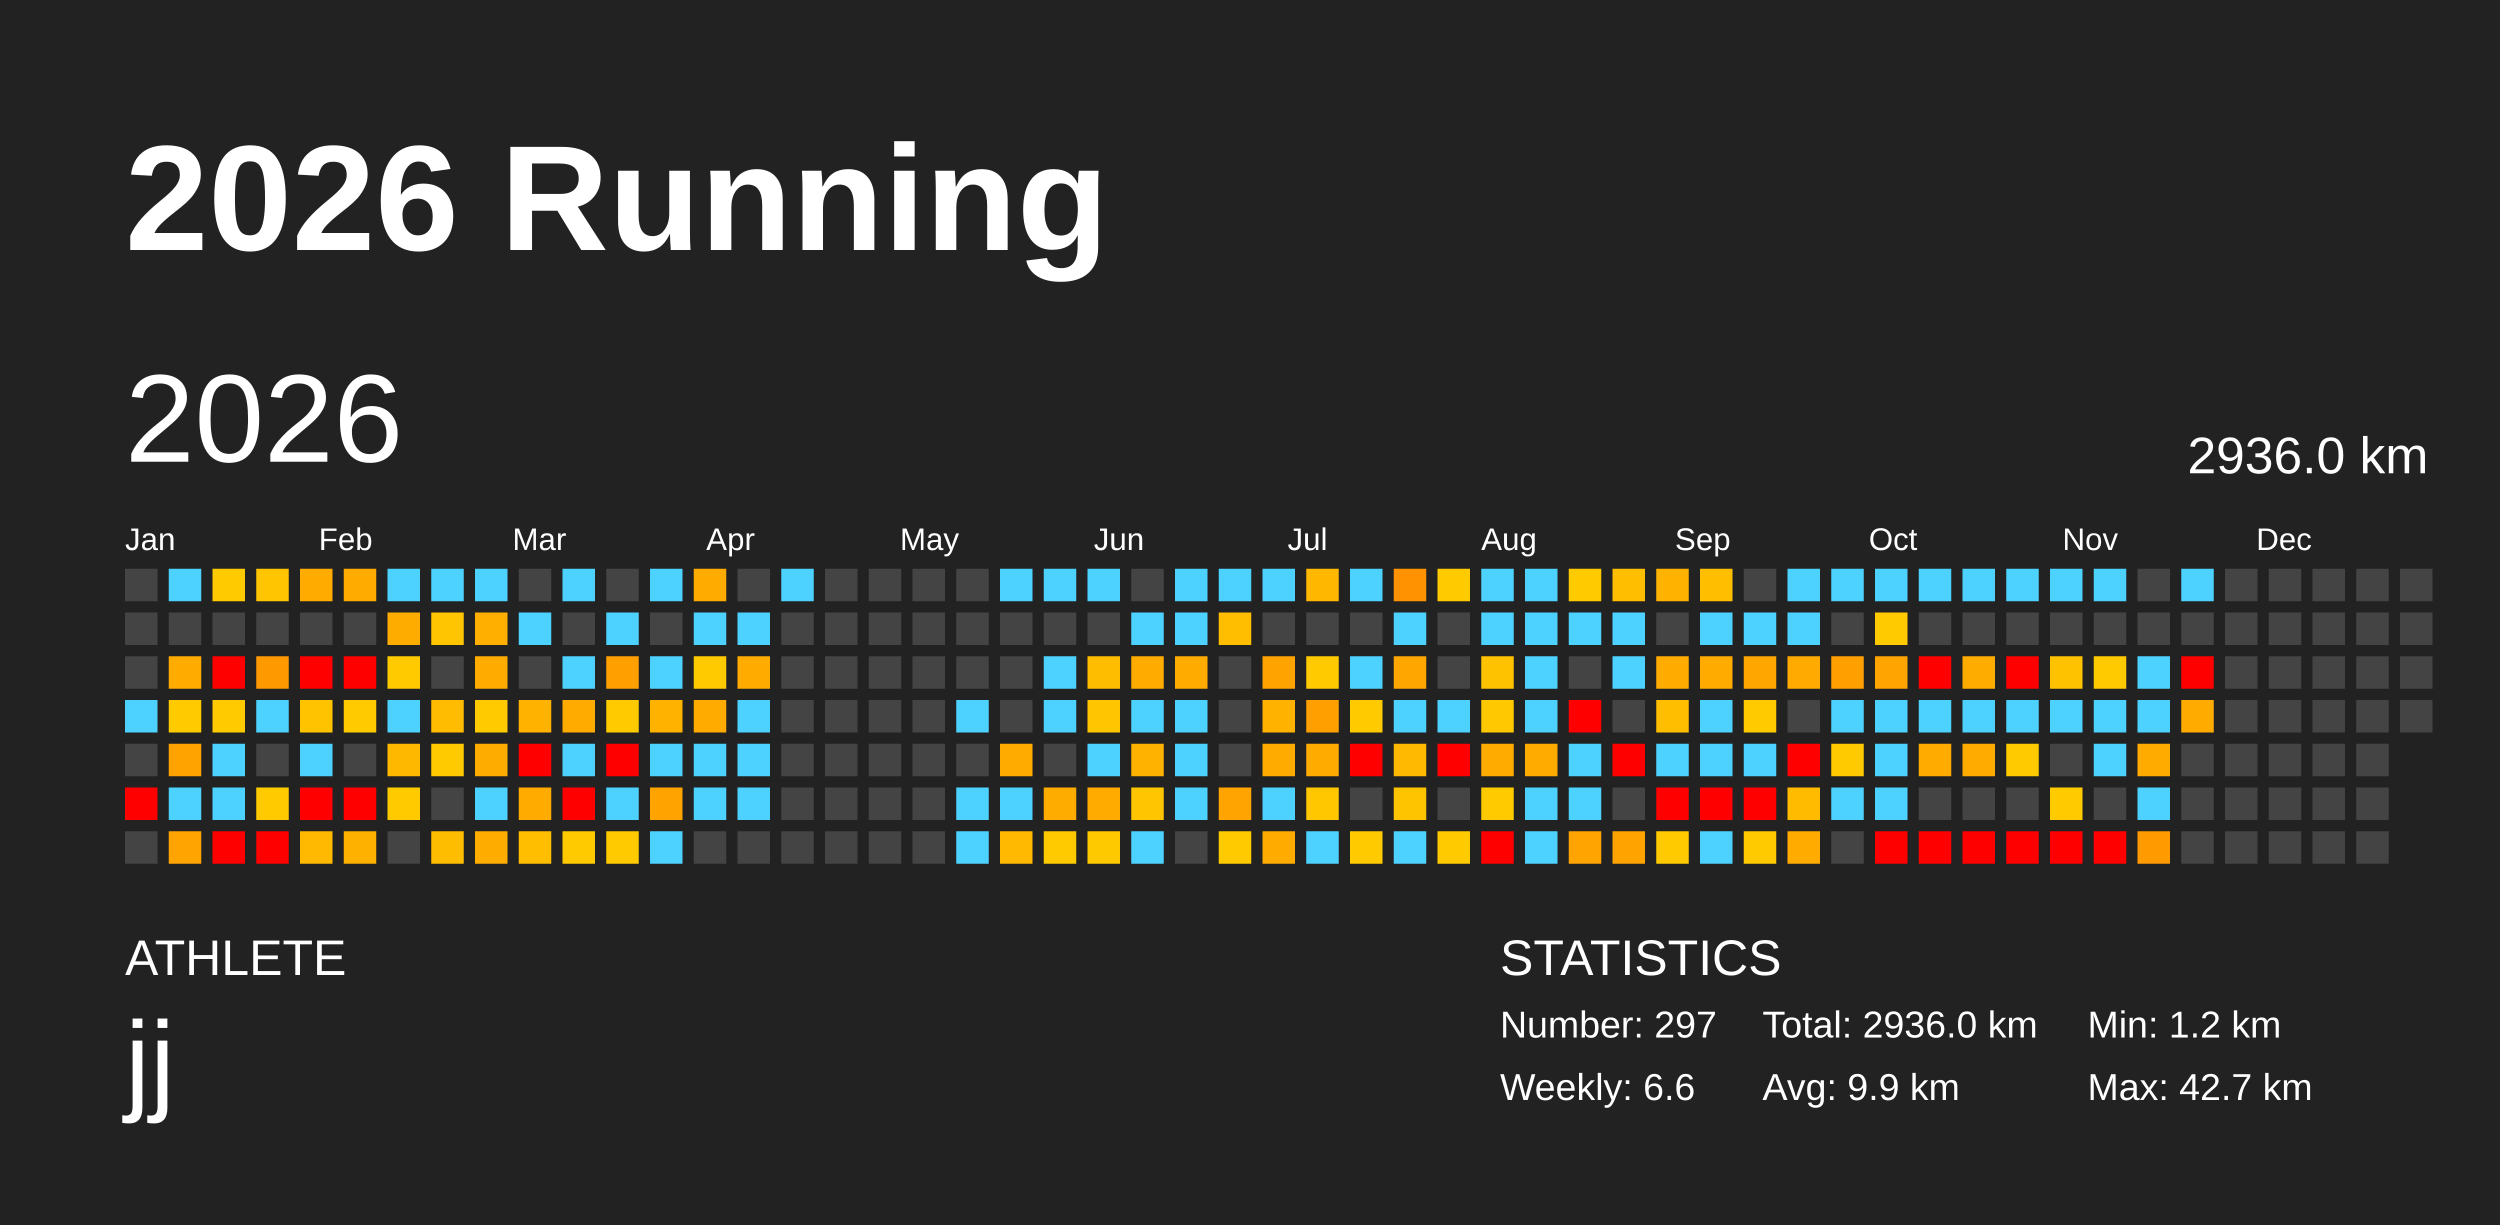
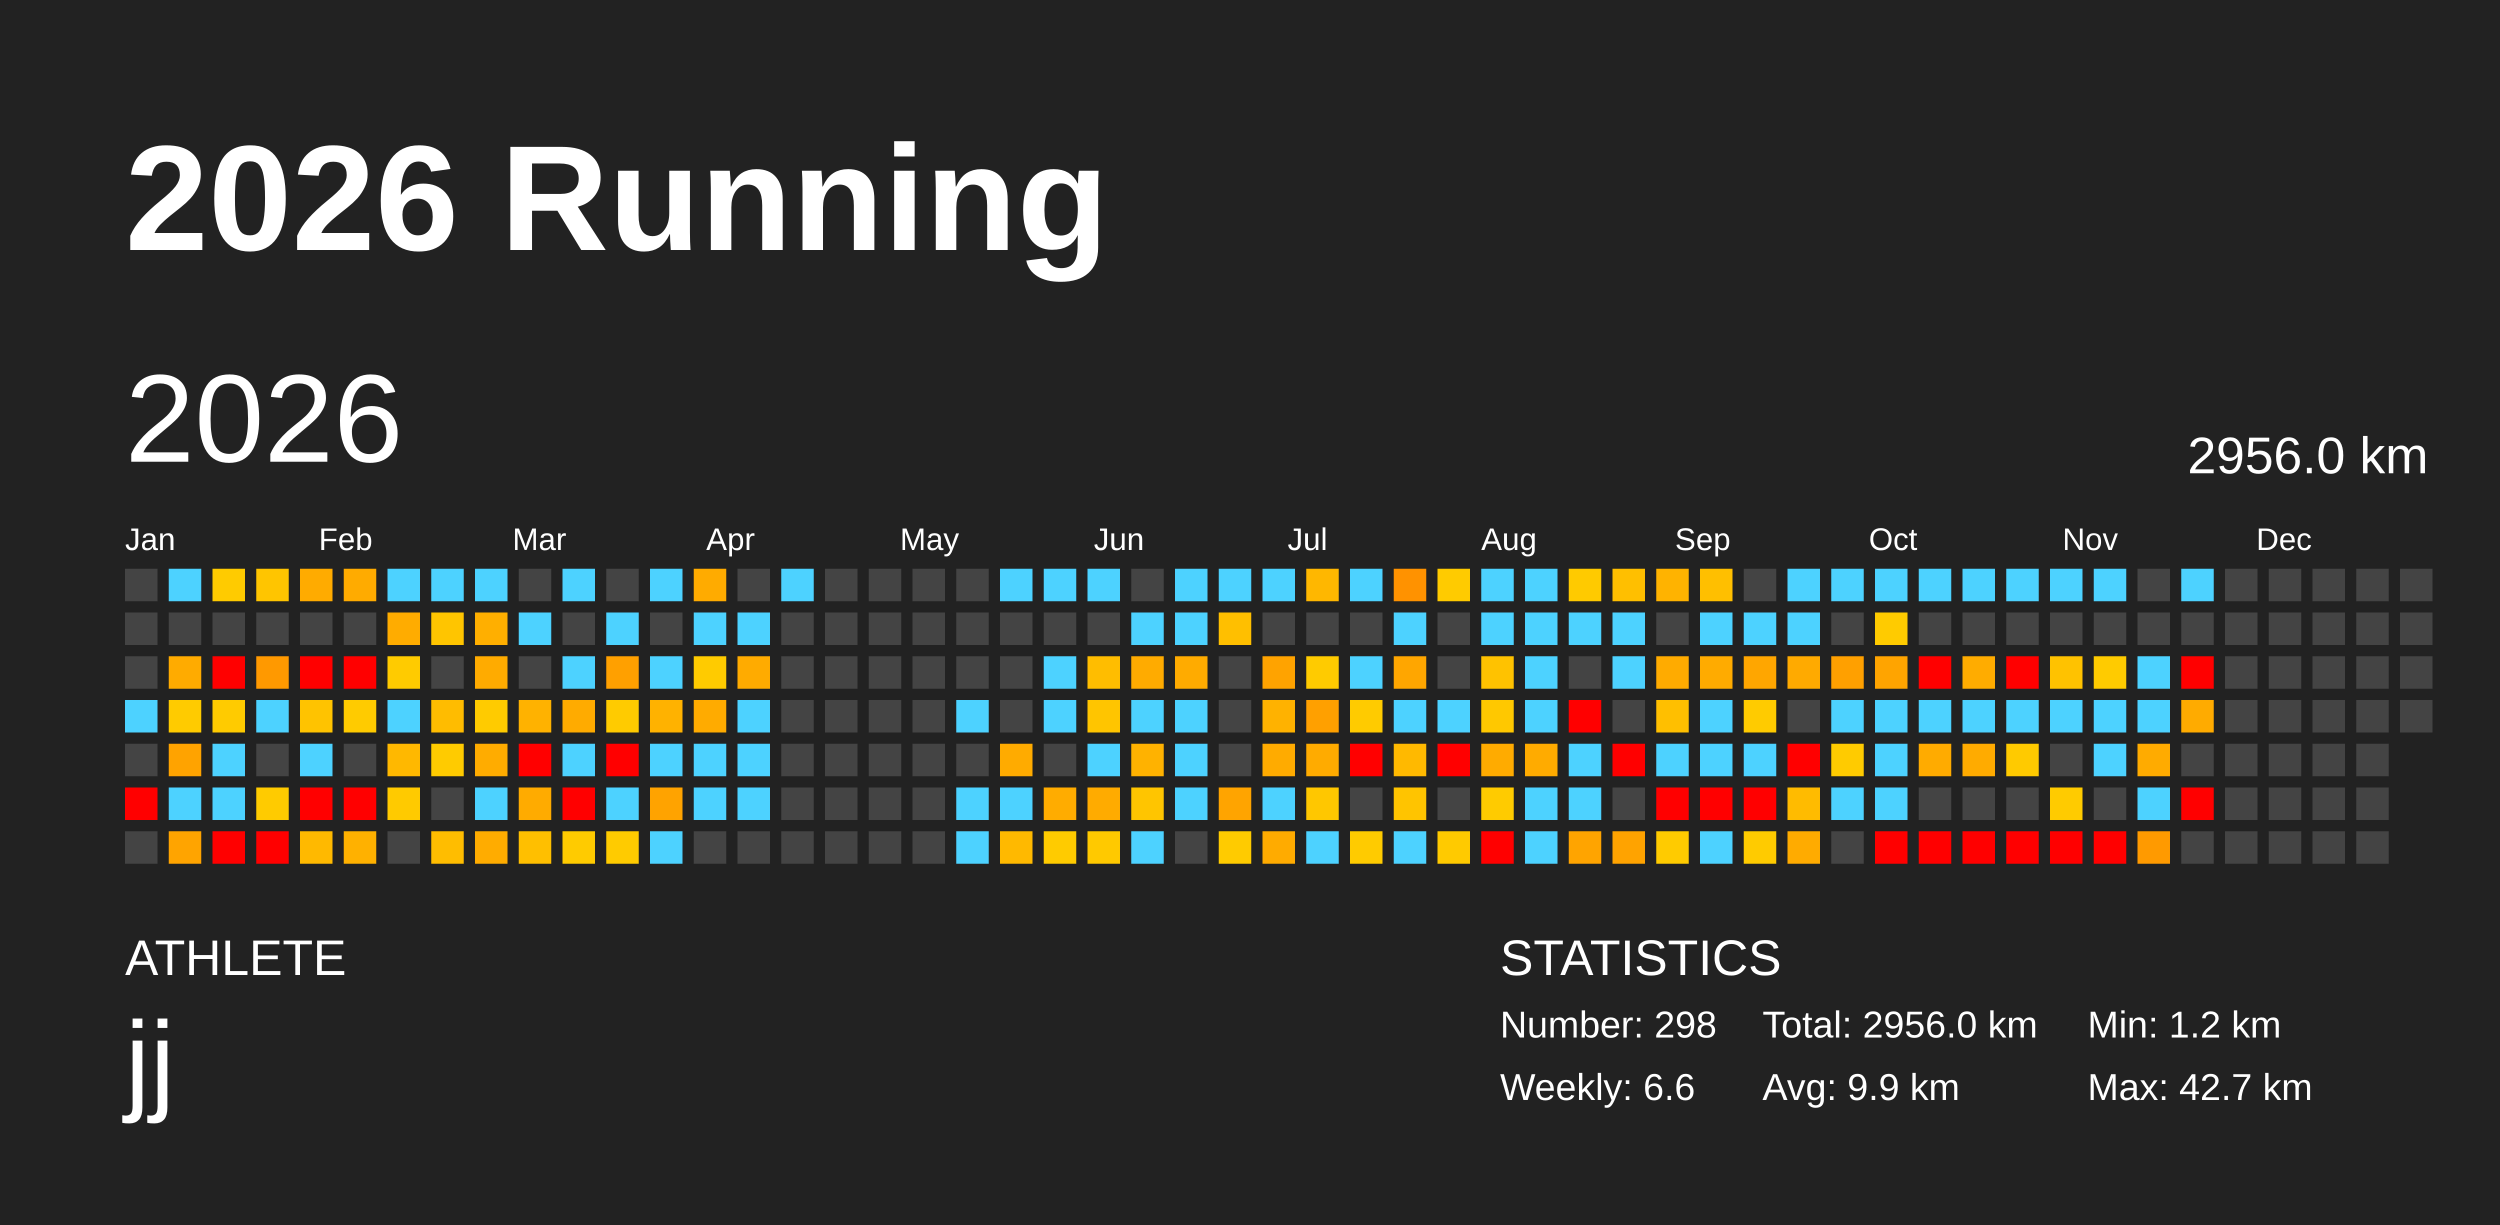
<svg xmlns="http://www.w3.org/2000/svg" baseProfile="full" height="98mm" version="1.1" viewBox="0,0,200,98" width="200mm">
  <defs />
  <rect fill="#222222" height="98" width="200" x="0" y="0" />
  <text fill="#FFFFFF" style="font-size:12px; font-family:Arial; font-weight:bold;" x="10" y="20">2026 Running</text>
  <text fill="#FFFFFF" style="font-size:4px; font-family:Arial" x="10" y="78">ATHLETE</text>
  <text fill="#FFFFFF" style="font-size:9px; font-family:Arial" x="10" y="88">jj</text>
  <text fill="#FFFFFF" style="font-size:4px; font-family:Arial" x="120" y="78">STATISTICS</text>
-   <text fill="#FFFFFF" style="font-size:3px; font-family:Arial" x="120" y="83">Number: 297</text>
+   <text fill="#FFFFFF" style="font-size:3px; font-family:Arial" x="120" y="83">Number: 298</text>
  <text fill="#FFFFFF" style="font-size:3px; font-family:Arial" x="120" y="88">Weekly: 6.6</text>
-   <text fill="#FFFFFF" style="font-size:3px; font-family:Arial" x="141" y="83">Total: 2936.0 km</text>
+   <text fill="#FFFFFF" style="font-size:3px; font-family:Arial" x="141" y="83">Total: 2956.0 km</text>
  <text fill="#FFFFFF" style="font-size:3px; font-family:Arial" x="141" y="88">Avg: 9.9 km</text>
  <text fill="#FFFFFF" style="font-size:3px; font-family:Arial" x="167" y="83">Min: 1.2 km</text>
  <text fill="#FFFFFF" style="font-size:3px; font-family:Arial" x="167" y="88">Max: 42.7 km</text>
  <text dominant-baseline="hanging" fill="#FFFFFF" style="font-size:10.0px; font-family:Arial;" x="10" y="30">2026</text>
-   <text dominant-baseline="hanging" fill="#FFFFFF" style="font-size:4.125px; font-family:Arial;" x="175" y="35">2936.0 km</text>
+   <text dominant-baseline="hanging" fill="#FFFFFF" style="font-size:4.125px; font-family:Arial;" x="175" y="35">2956.0 km</text>
  <text fill="#FFFFFF" style="font-size:2.5px; font-family:Arial" x="10.0" y="44">Jan</text>
  <text fill="#FFFFFF" style="font-size:2.5px; font-family:Arial" x="25.5" y="44">Feb</text>
  <text fill="#FFFFFF" style="font-size:2.5px; font-family:Arial" x="41.0" y="44">Mar</text>
  <text fill="#FFFFFF" style="font-size:2.5px; font-family:Arial" x="56.5" y="44">Apr</text>
  <text fill="#FFFFFF" style="font-size:2.5px; font-family:Arial" x="72.0" y="44">May</text>
  <text fill="#FFFFFF" style="font-size:2.5px; font-family:Arial" x="87.5" y="44">Jun</text>
  <text fill="#FFFFFF" style="font-size:2.5px; font-family:Arial" x="103.0" y="44">Jul</text>
  <text fill="#FFFFFF" style="font-size:2.5px; font-family:Arial" x="118.5" y="44">Aug</text>
  <text fill="#FFFFFF" style="font-size:2.5px; font-family:Arial" x="134.0" y="44">Sep</text>
  <text fill="#FFFFFF" style="font-size:2.5px; font-family:Arial" x="149.5" y="44">Oct</text>
  <text fill="#FFFFFF" style="font-size:2.5px; font-family:Arial" x="165.0" y="44">Nov</text>
  <text fill="#FFFFFF" style="font-size:2.5px; font-family:Arial" x="180.5" y="44">Dec</text>
  <rect fill="#444444" height="2.6" width="2.6" x="10.0" y="45.5" />
  <rect fill="#444444" height="2.6" width="2.6" x="10.0" y="49.0" />
  <rect fill="#444444" height="2.6" width="2.6" x="10.0" y="52.5" />
  <rect fill="#4dd2ff" height="2.6" width="2.6" x="10.0" y="56.0" />
  <rect fill="#444444" height="2.6" width="2.6" x="10.0" y="59.5" />
  <rect fill="red" height="2.6" width="2.6" x="10.0" y="63.0" />
  <rect fill="#444444" height="2.6" width="2.6" x="10.0" y="66.5" />
  <rect fill="#4dd2ff" height="2.6" width="2.6" x="13.5" y="45.5" />
  <rect fill="#444444" height="2.6" width="2.6" x="13.5" y="49.0" />
  <rect fill="#ffab00" height="2.6" width="2.6" x="13.5" y="52.5" />
  <rect fill="#ffcb00" height="2.6" width="2.6" x="13.5" y="56.0" />
  <rect fill="#ffa300" height="2.6" width="2.6" x="13.5" y="59.5" />
  <rect fill="#4dd2ff" height="2.6" width="2.6" x="13.5" y="63.0" />
  <rect fill="#ffa400" height="2.6" width="2.6" x="13.5" y="66.5" />
  <rect fill="#ffcb00" height="2.6" width="2.6" x="17.0" y="45.5" />
  <rect fill="#444444" height="2.6" width="2.6" x="17.0" y="49.0" />
  <rect fill="red" height="2.6" width="2.6" x="17.0" y="52.5" />
  <rect fill="#ffcb00" height="2.6" width="2.6" x="17.0" y="56.0" />
  <rect fill="#4dd2ff" height="2.6" width="2.6" x="17.0" y="59.5" />
  <rect fill="#4dd2ff" height="2.6" width="2.6" x="17.0" y="63.0" />
  <rect fill="red" height="2.6" width="2.6" x="17.0" y="66.5" />
  <rect fill="#ffc500" height="2.6" width="2.6" x="20.5" y="45.5" />
  <rect fill="#444444" height="2.6" width="2.6" x="20.5" y="49.0" />
  <rect fill="#ff9900" height="2.6" width="2.6" x="20.5" y="52.5" />
  <rect fill="#4dd2ff" height="2.6" width="2.6" x="20.5" y="56.0" />
  <rect fill="#444444" height="2.6" width="2.6" x="20.5" y="59.5" />
  <rect fill="#ffcb00" height="2.6" width="2.6" x="20.5" y="63.0" />
  <rect fill="red" height="2.6" width="2.6" x="20.5" y="66.5" />
  <rect fill="#ffab00" height="2.6" width="2.6" x="24.0" y="45.5" />
  <rect fill="#444444" height="2.6" width="2.6" x="24.0" y="49.0" />
  <rect fill="red" height="2.6" width="2.6" x="24.0" y="52.5" />
  <rect fill="#ffc300" height="2.6" width="2.6" x="24.0" y="56.0" />
  <rect fill="#4dd2ff" height="2.6" width="2.6" x="24.0" y="59.5" />
  <rect fill="red" height="2.6" width="2.6" x="24.0" y="63.0" />
  <rect fill="#ffb900" height="2.6" width="2.6" x="24.0" y="66.5" />
  <rect fill="#ffab00" height="2.6" width="2.6" x="27.5" y="45.5" />
  <rect fill="#444444" height="2.6" width="2.6" x="27.5" y="49.0" />
  <rect fill="red" height="2.6" width="2.6" x="27.5" y="52.5" />
  <rect fill="#ffcb00" height="2.6" width="2.6" x="27.5" y="56.0" />
  <rect fill="#444444" height="2.6" width="2.6" x="27.5" y="59.5" />
  <rect fill="red" height="2.6" width="2.6" x="27.5" y="63.0" />
  <rect fill="#ffb100" height="2.6" width="2.6" x="27.5" y="66.5" />
  <rect fill="#4dd2ff" height="2.6" width="2.6" x="31.0" y="45.5" />
  <rect fill="#ffac00" height="2.6" width="2.6" x="31.0" y="49.0" />
  <rect fill="#ffcb00" height="2.6" width="2.6" x="31.0" y="52.5" />
  <rect fill="#4dd2ff" height="2.6" width="2.6" x="31.0" y="56.0" />
  <rect fill="#ffb800" height="2.6" width="2.6" x="31.0" y="59.5" />
  <rect fill="#ffca00" height="2.6" width="2.6" x="31.0" y="63.0" />
  <rect fill="#444444" height="2.6" width="2.6" x="31.0" y="66.5" />
  <rect fill="#4dd2ff" height="2.6" width="2.6" x="34.5" y="45.5" />
  <rect fill="#ffc500" height="2.6" width="2.6" x="34.5" y="49.0" />
  <rect fill="#444444" height="2.6" width="2.6" x="34.5" y="52.5" />
  <rect fill="#ffbc00" height="2.6" width="2.6" x="34.5" y="56.0" />
  <rect fill="#ffcb00" height="2.6" width="2.6" x="34.5" y="59.5" />
  <rect fill="#444444" height="2.6" width="2.6" x="34.5" y="63.0" />
  <rect fill="#ffbd00" height="2.6" width="2.6" x="34.5" y="66.5" />
  <rect fill="#4dd2ff" height="2.6" width="2.6" x="38.0" y="45.5" />
  <rect fill="#ffaf00" height="2.6" width="2.6" x="38.0" y="49.0" />
  <rect fill="#ffab00" height="2.6" width="2.6" x="38.0" y="52.5" />
  <rect fill="#ffcb00" height="2.6" width="2.6" x="38.0" y="56.0" />
  <rect fill="#ffac00" height="2.6" width="2.6" x="38.0" y="59.5" />
  <rect fill="#4dd2ff" height="2.6" width="2.6" x="38.0" y="63.0" />
  <rect fill="#ffac00" height="2.6" width="2.6" x="38.0" y="66.5" />
  <rect fill="#444444" height="2.6" width="2.6" x="41.5" y="45.5" />
  <rect fill="#4dd2ff" height="2.6" width="2.6" x="41.5" y="49.0" />
  <rect fill="#444444" height="2.6" width="2.6" x="41.5" y="52.5" />
  <rect fill="#ffb200" height="2.6" width="2.6" x="41.5" y="56.0" />
  <rect fill="red" height="2.6" width="2.6" x="41.5" y="59.5" />
  <rect fill="#ffab00" height="2.6" width="2.6" x="41.5" y="63.0" />
  <rect fill="#ffbf00" height="2.6" width="2.6" x="41.5" y="66.5" />
  <rect fill="#4dd2ff" height="2.6" width="2.6" x="45.0" y="45.5" />
  <rect fill="#444444" height="2.6" width="2.6" x="45.0" y="49.0" />
  <rect fill="#4dd2ff" height="2.6" width="2.6" x="45.0" y="52.5" />
  <rect fill="#ffab00" height="2.6" width="2.6" x="45.0" y="56.0" />
  <rect fill="#4dd2ff" height="2.6" width="2.6" x="45.0" y="59.5" />
  <rect fill="red" height="2.6" width="2.6" x="45.0" y="63.0" />
  <rect fill="#ffcb00" height="2.6" width="2.6" x="45.0" y="66.5" />
  <rect fill="#444444" height="2.6" width="2.6" x="48.5" y="45.5" />
  <rect fill="#4dd2ff" height="2.6" width="2.6" x="48.5" y="49.0" />
  <rect fill="#ffa000" height="2.6" width="2.6" x="48.5" y="52.5" />
  <rect fill="#ffcb00" height="2.6" width="2.6" x="48.5" y="56.0" />
  <rect fill="red" height="2.6" width="2.6" x="48.5" y="59.5" />
  <rect fill="#4dd2ff" height="2.6" width="2.6" x="48.5" y="63.0" />
  <rect fill="#ffcb00" height="2.6" width="2.6" x="48.5" y="66.5" />
  <rect fill="#4dd2ff" height="2.6" width="2.6" x="52.0" y="45.5" />
  <rect fill="#444444" height="2.6" width="2.6" x="52.0" y="49.0" />
  <rect fill="#4dd2ff" height="2.6" width="2.6" x="52.0" y="52.5" />
  <rect fill="#ffb200" height="2.6" width="2.6" x="52.0" y="56.0" />
  <rect fill="#4dd2ff" height="2.6" width="2.6" x="52.0" y="59.5" />
  <rect fill="#ffa300" height="2.6" width="2.6" x="52.0" y="63.0" />
  <rect fill="#4dd2ff" height="2.6" width="2.6" x="52.0" y="66.5" />
  <rect fill="#ffab00" height="2.6" width="2.6" x="55.5" y="45.5" />
  <rect fill="#4dd2ff" height="2.6" width="2.6" x="55.5" y="49.0" />
  <rect fill="#ffcb00" height="2.6" width="2.6" x="55.5" y="52.5" />
  <rect fill="#ffab00" height="2.6" width="2.6" x="55.5" y="56.0" />
  <rect fill="#4dd2ff" height="2.6" width="2.6" x="55.5" y="59.5" />
  <rect fill="#4dd2ff" height="2.6" width="2.6" x="55.5" y="63.0" />
  <rect fill="#444444" height="2.6" width="2.6" x="55.5" y="66.5" />
  <rect fill="#444444" height="2.6" width="2.6" x="59.0" y="45.5" />
  <rect fill="#4dd2ff" height="2.6" width="2.6" x="59.0" y="49.0" />
  <rect fill="#ffab00" height="2.6" width="2.6" x="59.0" y="52.5" />
  <rect fill="#4dd2ff" height="2.6" width="2.6" x="59.0" y="56.0" />
  <rect fill="#4dd2ff" height="2.6" width="2.6" x="59.0" y="59.5" />
  <rect fill="#4dd2ff" height="2.6" width="2.6" x="59.0" y="63.0" />
  <rect fill="#444444" height="2.6" width="2.6" x="59.0" y="66.5" />
  <rect fill="#4dd2ff" height="2.6" width="2.6" x="62.5" y="45.5" />
  <rect fill="#444444" height="2.6" width="2.6" x="62.5" y="49.0" />
  <rect fill="#444444" height="2.6" width="2.6" x="62.5" y="52.5" />
  <rect fill="#444444" height="2.6" width="2.6" x="62.5" y="56.0" />
  <rect fill="#444444" height="2.6" width="2.6" x="62.5" y="59.5" />
  <rect fill="#444444" height="2.6" width="2.6" x="62.5" y="63.0" />
  <rect fill="#444444" height="2.6" width="2.6" x="62.5" y="66.5" />
  <rect fill="#444444" height="2.6" width="2.6" x="66.0" y="45.5" />
  <rect fill="#444444" height="2.6" width="2.6" x="66.0" y="49.0" />
  <rect fill="#444444" height="2.6" width="2.6" x="66.0" y="52.5" />
  <rect fill="#444444" height="2.6" width="2.6" x="66.0" y="56.0" />
  <rect fill="#444444" height="2.6" width="2.6" x="66.0" y="59.5" />
  <rect fill="#444444" height="2.6" width="2.6" x="66.0" y="63.0" />
  <rect fill="#444444" height="2.6" width="2.6" x="66.0" y="66.5" />
  <rect fill="#444444" height="2.6" width="2.6" x="69.5" y="45.5" />
  <rect fill="#444444" height="2.6" width="2.6" x="69.5" y="49.0" />
  <rect fill="#444444" height="2.6" width="2.6" x="69.5" y="52.5" />
  <rect fill="#444444" height="2.6" width="2.6" x="69.5" y="56.0" />
  <rect fill="#444444" height="2.6" width="2.6" x="69.5" y="59.5" />
  <rect fill="#444444" height="2.6" width="2.6" x="69.5" y="63.0" />
  <rect fill="#444444" height="2.6" width="2.6" x="69.5" y="66.5" />
  <rect fill="#444444" height="2.6" width="2.6" x="73.0" y="45.5" />
  <rect fill="#444444" height="2.6" width="2.6" x="73.0" y="49.0" />
  <rect fill="#444444" height="2.6" width="2.6" x="73.0" y="52.5" />
  <rect fill="#444444" height="2.6" width="2.6" x="73.0" y="56.0" />
  <rect fill="#444444" height="2.6" width="2.6" x="73.0" y="59.5" />
  <rect fill="#444444" height="2.6" width="2.6" x="73.0" y="63.0" />
  <rect fill="#444444" height="2.6" width="2.6" x="73.0" y="66.5" />
  <rect fill="#444444" height="2.6" width="2.6" x="76.5" y="45.5" />
  <rect fill="#444444" height="2.6" width="2.6" x="76.5" y="49.0" />
  <rect fill="#444444" height="2.6" width="2.6" x="76.5" y="52.5" />
  <rect fill="#4dd2ff" height="2.6" width="2.6" x="76.5" y="56.0" />
  <rect fill="#444444" height="2.6" width="2.6" x="76.5" y="59.5" />
  <rect fill="#4dd2ff" height="2.6" width="2.6" x="76.5" y="63.0" />
  <rect fill="#4dd2ff" height="2.6" width="2.6" x="76.5" y="66.5" />
  <rect fill="#4dd2ff" height="2.6" width="2.6" x="80.0" y="45.5" />
  <rect fill="#444444" height="2.6" width="2.6" x="80.0" y="49.0" />
  <rect fill="#444444" height="2.6" width="2.6" x="80.0" y="52.5" />
  <rect fill="#444444" height="2.6" width="2.6" x="80.0" y="56.0" />
  <rect fill="#ffab00" height="2.6" width="2.6" x="80.0" y="59.5" />
  <rect fill="#4dd2ff" height="2.6" width="2.6" x="80.0" y="63.0" />
  <rect fill="#ffb900" height="2.6" width="2.6" x="80.0" y="66.5" />
  <rect fill="#4dd2ff" height="2.6" width="2.6" x="83.5" y="45.5" />
  <rect fill="#444444" height="2.6" width="2.6" x="83.5" y="49.0" />
  <rect fill="#4dd2ff" height="2.6" width="2.6" x="83.5" y="52.5" />
  <rect fill="#4dd2ff" height="2.6" width="2.6" x="83.5" y="56.0" />
  <rect fill="#444444" height="2.6" width="2.6" x="83.5" y="59.5" />
  <rect fill="#ffac00" height="2.6" width="2.6" x="83.5" y="63.0" />
  <rect fill="#ffcb00" height="2.6" width="2.6" x="83.5" y="66.5" />
  <rect fill="#4dd2ff" height="2.6" width="2.6" x="87.0" y="45.5" />
  <rect fill="#444444" height="2.6" width="2.6" x="87.0" y="49.0" />
  <rect fill="#ffbd00" height="2.6" width="2.6" x="87.0" y="52.5" />
  <rect fill="#ffc500" height="2.6" width="2.6" x="87.0" y="56.0" />
  <rect fill="#4dd2ff" height="2.6" width="2.6" x="87.0" y="59.5" />
  <rect fill="#ffab00" height="2.6" width="2.6" x="87.0" y="63.0" />
  <rect fill="#ffc900" height="2.6" width="2.6" x="87.0" y="66.5" />
  <rect fill="#444444" height="2.6" width="2.6" x="90.5" y="45.5" />
  <rect fill="#4dd2ff" height="2.6" width="2.6" x="90.5" y="49.0" />
  <rect fill="#ffab00" height="2.6" width="2.6" x="90.5" y="52.5" />
  <rect fill="#4dd2ff" height="2.6" width="2.6" x="90.5" y="56.0" />
  <rect fill="#ffb200" height="2.6" width="2.6" x="90.5" y="59.5" />
  <rect fill="#ffc500" height="2.6" width="2.6" x="90.5" y="63.0" />
  <rect fill="#4dd2ff" height="2.6" width="2.6" x="90.5" y="66.5" />
  <rect fill="#4dd2ff" height="2.6" width="2.6" x="94.0" y="45.5" />
  <rect fill="#4dd2ff" height="2.6" width="2.6" x="94.0" y="49.0" />
  <rect fill="#ffab00" height="2.6" width="2.6" x="94.0" y="52.5" />
  <rect fill="#4dd2ff" height="2.6" width="2.6" x="94.0" y="56.0" />
  <rect fill="#4dd2ff" height="2.6" width="2.6" x="94.0" y="59.5" />
  <rect fill="#4dd2ff" height="2.6" width="2.6" x="94.0" y="63.0" />
  <rect fill="#444444" height="2.6" width="2.6" x="94.0" y="66.5" />
  <rect fill="#4dd2ff" height="2.6" width="2.6" x="97.5" y="45.5" />
  <rect fill="#ffbf00" height="2.6" width="2.6" x="97.5" y="49.0" />
  <rect fill="#444444" height="2.6" width="2.6" x="97.5" y="52.5" />
  <rect fill="#444444" height="2.6" width="2.6" x="97.5" y="56.0" />
  <rect fill="#444444" height="2.6" width="2.6" x="97.5" y="59.5" />
  <rect fill="#ffa400" height="2.6" width="2.6" x="97.5" y="63.0" />
  <rect fill="#ffcb00" height="2.6" width="2.6" x="97.5" y="66.5" />
  <rect fill="#4dd2ff" height="2.6" width="2.6" x="101.0" y="45.5" />
  <rect fill="#444444" height="2.6" width="2.6" x="101.0" y="49.0" />
  <rect fill="#ffa300" height="2.6" width="2.6" x="101.0" y="52.5" />
  <rect fill="#ffb200" height="2.6" width="2.6" x="101.0" y="56.0" />
  <rect fill="#ffab00" height="2.6" width="2.6" x="101.0" y="59.5" />
  <rect fill="#4dd2ff" height="2.6" width="2.6" x="101.0" y="63.0" />
  <rect fill="#ffab00" height="2.6" width="2.6" x="101.0" y="66.5" />
  <rect fill="#ffb700" height="2.6" width="2.6" x="104.5" y="45.5" />
  <rect fill="#444444" height="2.6" width="2.6" x="104.5" y="49.0" />
  <rect fill="#ffcb00" height="2.6" width="2.6" x="104.5" y="52.5" />
  <rect fill="#ffa000" height="2.6" width="2.6" x="104.5" y="56.0" />
  <rect fill="#ffab00" height="2.6" width="2.6" x="104.5" y="59.5" />
  <rect fill="#ffc700" height="2.6" width="2.6" x="104.5" y="63.0" />
  <rect fill="#4dd2ff" height="2.6" width="2.6" x="104.5" y="66.5" />
  <rect fill="#4dd2ff" height="2.6" width="2.6" x="108.0" y="45.5" />
  <rect fill="#444444" height="2.6" width="2.6" x="108.0" y="49.0" />
  <rect fill="#4dd2ff" height="2.6" width="2.6" x="108.0" y="52.5" />
  <rect fill="#ffcb00" height="2.6" width="2.6" x="108.0" y="56.0" />
  <rect fill="red" height="2.6" width="2.6" x="108.0" y="59.5" />
  <rect fill="#444444" height="2.6" width="2.6" x="108.0" y="63.0" />
  <rect fill="#ffcb00" height="2.6" width="2.6" x="108.0" y="66.5" />
  <rect fill="#ff9200" height="2.6" width="2.6" x="111.5" y="45.5" />
  <rect fill="#4dd2ff" height="2.6" width="2.6" x="111.5" y="49.0" />
  <rect fill="#ffa600" height="2.6" width="2.6" x="111.5" y="52.5" />
  <rect fill="#4dd2ff" height="2.6" width="2.6" x="111.5" y="56.0" />
  <rect fill="#ffb900" height="2.6" width="2.6" x="111.5" y="59.5" />
  <rect fill="#ffc400" height="2.6" width="2.6" x="111.5" y="63.0" />
  <rect fill="#4dd2ff" height="2.6" width="2.6" x="111.5" y="66.5" />
  <rect fill="#ffcb00" height="2.6" width="2.6" x="115.0" y="45.5" />
  <rect fill="#444444" height="2.6" width="2.6" x="115.0" y="49.0" />
  <rect fill="#444444" height="2.6" width="2.6" x="115.0" y="52.5" />
  <rect fill="#4dd2ff" height="2.6" width="2.6" x="115.0" y="56.0" />
  <rect fill="red" height="2.6" width="2.6" x="115.0" y="59.5" />
  <rect fill="#444444" height="2.6" width="2.6" x="115.0" y="63.0" />
  <rect fill="#ffca00" height="2.6" width="2.6" x="115.0" y="66.5" />
  <rect fill="#4dd2ff" height="2.6" width="2.6" x="118.5" y="45.5" />
  <rect fill="#4dd2ff" height="2.6" width="2.6" x="118.5" y="49.0" />
  <rect fill="#ffc200" height="2.6" width="2.6" x="118.5" y="52.5" />
  <rect fill="#ffc800" height="2.6" width="2.6" x="118.5" y="56.0" />
  <rect fill="#ffab00" height="2.6" width="2.6" x="118.5" y="59.5" />
  <rect fill="#ffcb00" height="2.6" width="2.6" x="118.5" y="63.0" />
  <rect fill="red" height="2.6" width="2.6" x="118.5" y="66.5" />
  <rect fill="#4dd2ff" height="2.6" width="2.6" x="122.0" y="45.5" />
  <rect fill="#4dd2ff" height="2.6" width="2.6" x="122.0" y="49.0" />
  <rect fill="#4dd2ff" height="2.6" width="2.6" x="122.0" y="52.5" />
  <rect fill="#4dd2ff" height="2.6" width="2.6" x="122.0" y="56.0" />
  <rect fill="#ffab00" height="2.6" width="2.6" x="122.0" y="59.5" />
  <rect fill="#4dd2ff" height="2.6" width="2.6" x="122.0" y="63.0" />
  <rect fill="#4dd2ff" height="2.6" width="2.6" x="122.0" y="66.5" />
  <rect fill="#ffca00" height="2.6" width="2.6" x="125.5" y="45.5" />
  <rect fill="#4dd2ff" height="2.6" width="2.6" x="125.5" y="49.0" />
  <rect fill="#444444" height="2.6" width="2.6" x="125.5" y="52.5" />
  <rect fill="red" height="2.6" width="2.6" x="125.5" y="56.0" />
  <rect fill="#4dd2ff" height="2.6" width="2.6" x="125.5" y="59.5" />
  <rect fill="#4dd2ff" height="2.6" width="2.6" x="125.5" y="63.0" />
  <rect fill="#ffa400" height="2.6" width="2.6" x="125.5" y="66.5" />
  <rect fill="#ffbf00" height="2.6" width="2.6" x="129.0" y="45.5" />
  <rect fill="#4dd2ff" height="2.6" width="2.6" x="129.0" y="49.0" />
  <rect fill="#4dd2ff" height="2.6" width="2.6" x="129.0" y="52.5" />
  <rect fill="#444444" height="2.6" width="2.6" x="129.0" y="56.0" />
  <rect fill="red" height="2.6" width="2.6" x="129.0" y="59.5" />
  <rect fill="#444444" height="2.6" width="2.6" x="129.0" y="63.0" />
  <rect fill="#ffa300" height="2.6" width="2.6" x="129.0" y="66.5" />
  <rect fill="#ffb300" height="2.6" width="2.6" x="132.5" y="45.5" />
  <rect fill="#444444" height="2.6" width="2.6" x="132.5" y="49.0" />
  <rect fill="#ffab00" height="2.6" width="2.6" x="132.5" y="52.5" />
  <rect fill="#ffbf00" height="2.6" width="2.6" x="132.5" y="56.0" />
  <rect fill="#4dd2ff" height="2.6" width="2.6" x="132.5" y="59.5" />
  <rect fill="red" height="2.6" width="2.6" x="132.5" y="63.0" />
  <rect fill="#ffcb00" height="2.6" width="2.6" x="132.5" y="66.5" />
  <rect fill="#ffbf00" height="2.6" width="2.6" x="136.0" y="45.5" />
  <rect fill="#4dd2ff" height="2.6" width="2.6" x="136.0" y="49.0" />
  <rect fill="#ffab00" height="2.6" width="2.6" x="136.0" y="52.5" />
  <rect fill="#4dd2ff" height="2.6" width="2.6" x="136.0" y="56.0" />
  <rect fill="#4dd2ff" height="2.6" width="2.6" x="136.0" y="59.5" />
  <rect fill="red" height="2.6" width="2.6" x="136.0" y="63.0" />
  <rect fill="#4dd2ff" height="2.6" width="2.6" x="136.0" y="66.5" />
  <rect fill="#444444" height="2.6" width="2.6" x="139.5" y="45.5" />
  <rect fill="#4dd2ff" height="2.6" width="2.6" x="139.5" y="49.0" />
  <rect fill="#ffa600" height="2.6" width="2.6" x="139.5" y="52.5" />
  <rect fill="#ffcb00" height="2.6" width="2.6" x="139.5" y="56.0" />
  <rect fill="#4dd2ff" height="2.6" width="2.6" x="139.5" y="59.5" />
  <rect fill="red" height="2.6" width="2.6" x="139.5" y="63.0" />
  <rect fill="#ffcb00" height="2.6" width="2.6" x="139.5" y="66.5" />
  <rect fill="#4dd2ff" height="2.6" width="2.6" x="143.0" y="45.5" />
  <rect fill="#4dd2ff" height="2.6" width="2.6" x="143.0" y="49.0" />
  <rect fill="#ffaa00" height="2.6" width="2.6" x="143.0" y="52.5" />
  <rect fill="#444444" height="2.6" width="2.6" x="143.0" y="56.0" />
  <rect fill="red" height="2.6" width="2.6" x="143.0" y="59.5" />
  <rect fill="#ffbb00" height="2.6" width="2.6" x="143.0" y="63.0" />
  <rect fill="#ffab00" height="2.6" width="2.6" x="143.0" y="66.5" />
  <rect fill="#4dd2ff" height="2.6" width="2.6" x="146.5" y="45.5" />
  <rect fill="#444444" height="2.6" width="2.6" x="146.5" y="49.0" />
  <rect fill="#ffa000" height="2.6" width="2.6" x="146.5" y="52.5" />
  <rect fill="#4dd2ff" height="2.6" width="2.6" x="146.5" y="56.0" />
  <rect fill="#ffcb00" height="2.6" width="2.6" x="146.5" y="59.5" />
  <rect fill="#4dd2ff" height="2.6" width="2.6" x="146.5" y="63.0" />
  <rect fill="#444444" height="2.6" width="2.6" x="146.5" y="66.5" />
  <rect fill="#4dd2ff" height="2.6" width="2.6" x="150.0" y="45.5" />
  <rect fill="#ffcb00" height="2.6" width="2.6" x="150.0" y="49.0" />
  <rect fill="#ffa400" height="2.6" width="2.6" x="150.0" y="52.5" />
  <rect fill="#4dd2ff" height="2.6" width="2.6" x="150.0" y="56.0" />
  <rect fill="#4dd2ff" height="2.6" width="2.6" x="150.0" y="59.5" />
  <rect fill="#4dd2ff" height="2.6" width="2.6" x="150.0" y="63.0" />
  <rect fill="red" height="2.6" width="2.6" x="150.0" y="66.5" />
  <rect fill="#4dd2ff" height="2.6" width="2.6" x="153.5" y="45.5" />
  <rect fill="#444444" height="2.6" width="2.6" x="153.5" y="49.0" />
  <rect fill="red" height="2.6" width="2.6" x="153.5" y="52.5" />
  <rect fill="#4dd2ff" height="2.6" width="2.6" x="153.5" y="56.0" />
  <rect fill="#ffab00" height="2.6" width="2.6" x="153.5" y="59.5" />
  <rect fill="#444444" height="2.6" width="2.6" x="153.5" y="63.0" />
  <rect fill="red" height="2.6" width="2.6" x="153.5" y="66.5" />
  <rect fill="#4dd2ff" height="2.6" width="2.6" x="157.0" y="45.5" />
  <rect fill="#444444" height="2.6" width="2.6" x="157.0" y="49.0" />
  <rect fill="#ffac00" height="2.6" width="2.6" x="157.0" y="52.5" />
  <rect fill="#4dd2ff" height="2.6" width="2.6" x="157.0" y="56.0" />
  <rect fill="#ffab00" height="2.6" width="2.6" x="157.0" y="59.5" />
  <rect fill="#444444" height="2.6" width="2.6" x="157.0" y="63.0" />
  <rect fill="red" height="2.6" width="2.6" x="157.0" y="66.5" />
  <rect fill="#4dd2ff" height="2.6" width="2.6" x="160.5" y="45.5" />
  <rect fill="#444444" height="2.6" width="2.6" x="160.5" y="49.0" />
  <rect fill="red" height="2.6" width="2.6" x="160.5" y="52.5" />
  <rect fill="#4dd2ff" height="2.6" width="2.6" x="160.5" y="56.0" />
  <rect fill="#ffca00" height="2.6" width="2.6" x="160.5" y="59.5" />
  <rect fill="#444444" height="2.6" width="2.6" x="160.5" y="63.0" />
  <rect fill="red" height="2.6" width="2.6" x="160.5" y="66.5" />
  <rect fill="#4dd2ff" height="2.6" width="2.6" x="164.0" y="45.5" />
  <rect fill="#444444" height="2.6" width="2.6" x="164.0" y="49.0" />
  <rect fill="#ffc200" height="2.6" width="2.6" x="164.0" y="52.5" />
  <rect fill="#4dd2ff" height="2.6" width="2.6" x="164.0" y="56.0" />
  <rect fill="#444444" height="2.6" width="2.6" x="164.0" y="59.5" />
  <rect fill="#ffcb00" height="2.6" width="2.6" x="164.0" y="63.0" />
  <rect fill="red" height="2.6" width="2.6" x="164.0" y="66.5" />
  <rect fill="#4dd2ff" height="2.6" width="2.6" x="167.5" y="45.5" />
  <rect fill="#444444" height="2.6" width="2.6" x="167.5" y="49.0" />
  <rect fill="#ffcb00" height="2.6" width="2.6" x="167.5" y="52.5" />
  <rect fill="#4dd2ff" height="2.6" width="2.6" x="167.5" y="56.0" />
  <rect fill="#4dd2ff" height="2.6" width="2.6" x="167.5" y="59.5" />
  <rect fill="#444444" height="2.6" width="2.6" x="167.5" y="63.0" />
  <rect fill="red" height="2.6" width="2.6" x="167.5" y="66.5" />
  <rect fill="#444444" height="2.6" width="2.6" x="171.0" y="45.5" />
  <rect fill="#444444" height="2.6" width="2.6" x="171.0" y="49.0" />
  <rect fill="#4dd2ff" height="2.6" width="2.6" x="171.0" y="52.5" />
  <rect fill="#4dd2ff" height="2.6" width="2.6" x="171.0" y="56.0" />
  <rect fill="#ffab00" height="2.6" width="2.6" x="171.0" y="59.5" />
  <rect fill="#4dd2ff" height="2.6" width="2.6" x="171.0" y="63.0" />
  <rect fill="#ff9a00" height="2.6" width="2.6" x="171.0" y="66.5" />
  <rect fill="#4dd2ff" height="2.6" width="2.6" x="174.5" y="45.5" />
  <rect fill="#444444" height="2.6" width="2.6" x="174.5" y="49.0" />
  <rect fill="red" height="2.6" width="2.6" x="174.5" y="52.5" />
  <rect fill="#ffab00" height="2.6" width="2.6" x="174.5" y="56.0" />
  <rect fill="#444444" height="2.6" width="2.6" x="174.5" y="59.5" />
-   <rect fill="#444444" height="2.6" width="2.6" x="174.5" y="63.0" />
+   <rect fill="red" height="2.6" width="2.6" x="174.5" y="63.0" />
  <rect fill="#444444" height="2.6" width="2.6" x="174.5" y="66.5" />
  <rect fill="#444444" height="2.6" width="2.6" x="178.0" y="45.5" />
  <rect fill="#444444" height="2.6" width="2.6" x="178.0" y="49.0" />
  <rect fill="#444444" height="2.6" width="2.6" x="178.0" y="52.5" />
  <rect fill="#444444" height="2.6" width="2.6" x="178.0" y="56.0" />
  <rect fill="#444444" height="2.6" width="2.6" x="178.0" y="59.5" />
  <rect fill="#444444" height="2.6" width="2.6" x="178.0" y="63.0" />
  <rect fill="#444444" height="2.6" width="2.6" x="178.0" y="66.5" />
  <rect fill="#444444" height="2.6" width="2.6" x="181.5" y="45.5" />
  <rect fill="#444444" height="2.6" width="2.6" x="181.5" y="49.0" />
  <rect fill="#444444" height="2.6" width="2.6" x="181.5" y="52.5" />
  <rect fill="#444444" height="2.6" width="2.6" x="181.5" y="56.0" />
  <rect fill="#444444" height="2.6" width="2.6" x="181.5" y="59.5" />
  <rect fill="#444444" height="2.6" width="2.6" x="181.5" y="63.0" />
  <rect fill="#444444" height="2.6" width="2.6" x="181.5" y="66.5" />
  <rect fill="#444444" height="2.6" width="2.6" x="185.0" y="45.5" />
  <rect fill="#444444" height="2.6" width="2.6" x="185.0" y="49.0" />
  <rect fill="#444444" height="2.6" width="2.6" x="185.0" y="52.5" />
  <rect fill="#444444" height="2.6" width="2.6" x="185.0" y="56.0" />
  <rect fill="#444444" height="2.6" width="2.6" x="185.0" y="59.5" />
  <rect fill="#444444" height="2.6" width="2.6" x="185.0" y="63.0" />
  <rect fill="#444444" height="2.6" width="2.6" x="185.0" y="66.5" />
  <rect fill="#444444" height="2.6" width="2.6" x="188.5" y="45.5" />
  <rect fill="#444444" height="2.6" width="2.6" x="188.5" y="49.0" />
  <rect fill="#444444" height="2.6" width="2.6" x="188.5" y="52.5" />
  <rect fill="#444444" height="2.6" width="2.6" x="188.5" y="56.0" />
  <rect fill="#444444" height="2.6" width="2.6" x="188.5" y="59.5" />
  <rect fill="#444444" height="2.6" width="2.6" x="188.5" y="63.0" />
  <rect fill="#444444" height="2.6" width="2.6" x="188.5" y="66.5" />
  <rect fill="#444444" height="2.6" width="2.6" x="192.0" y="45.5" />
  <rect fill="#444444" height="2.6" width="2.6" x="192.0" y="49.0" />
  <rect fill="#444444" height="2.6" width="2.6" x="192.0" y="52.5" />
  <rect fill="#444444" height="2.6" width="2.6" x="192.0" y="56.0" />
</svg>
